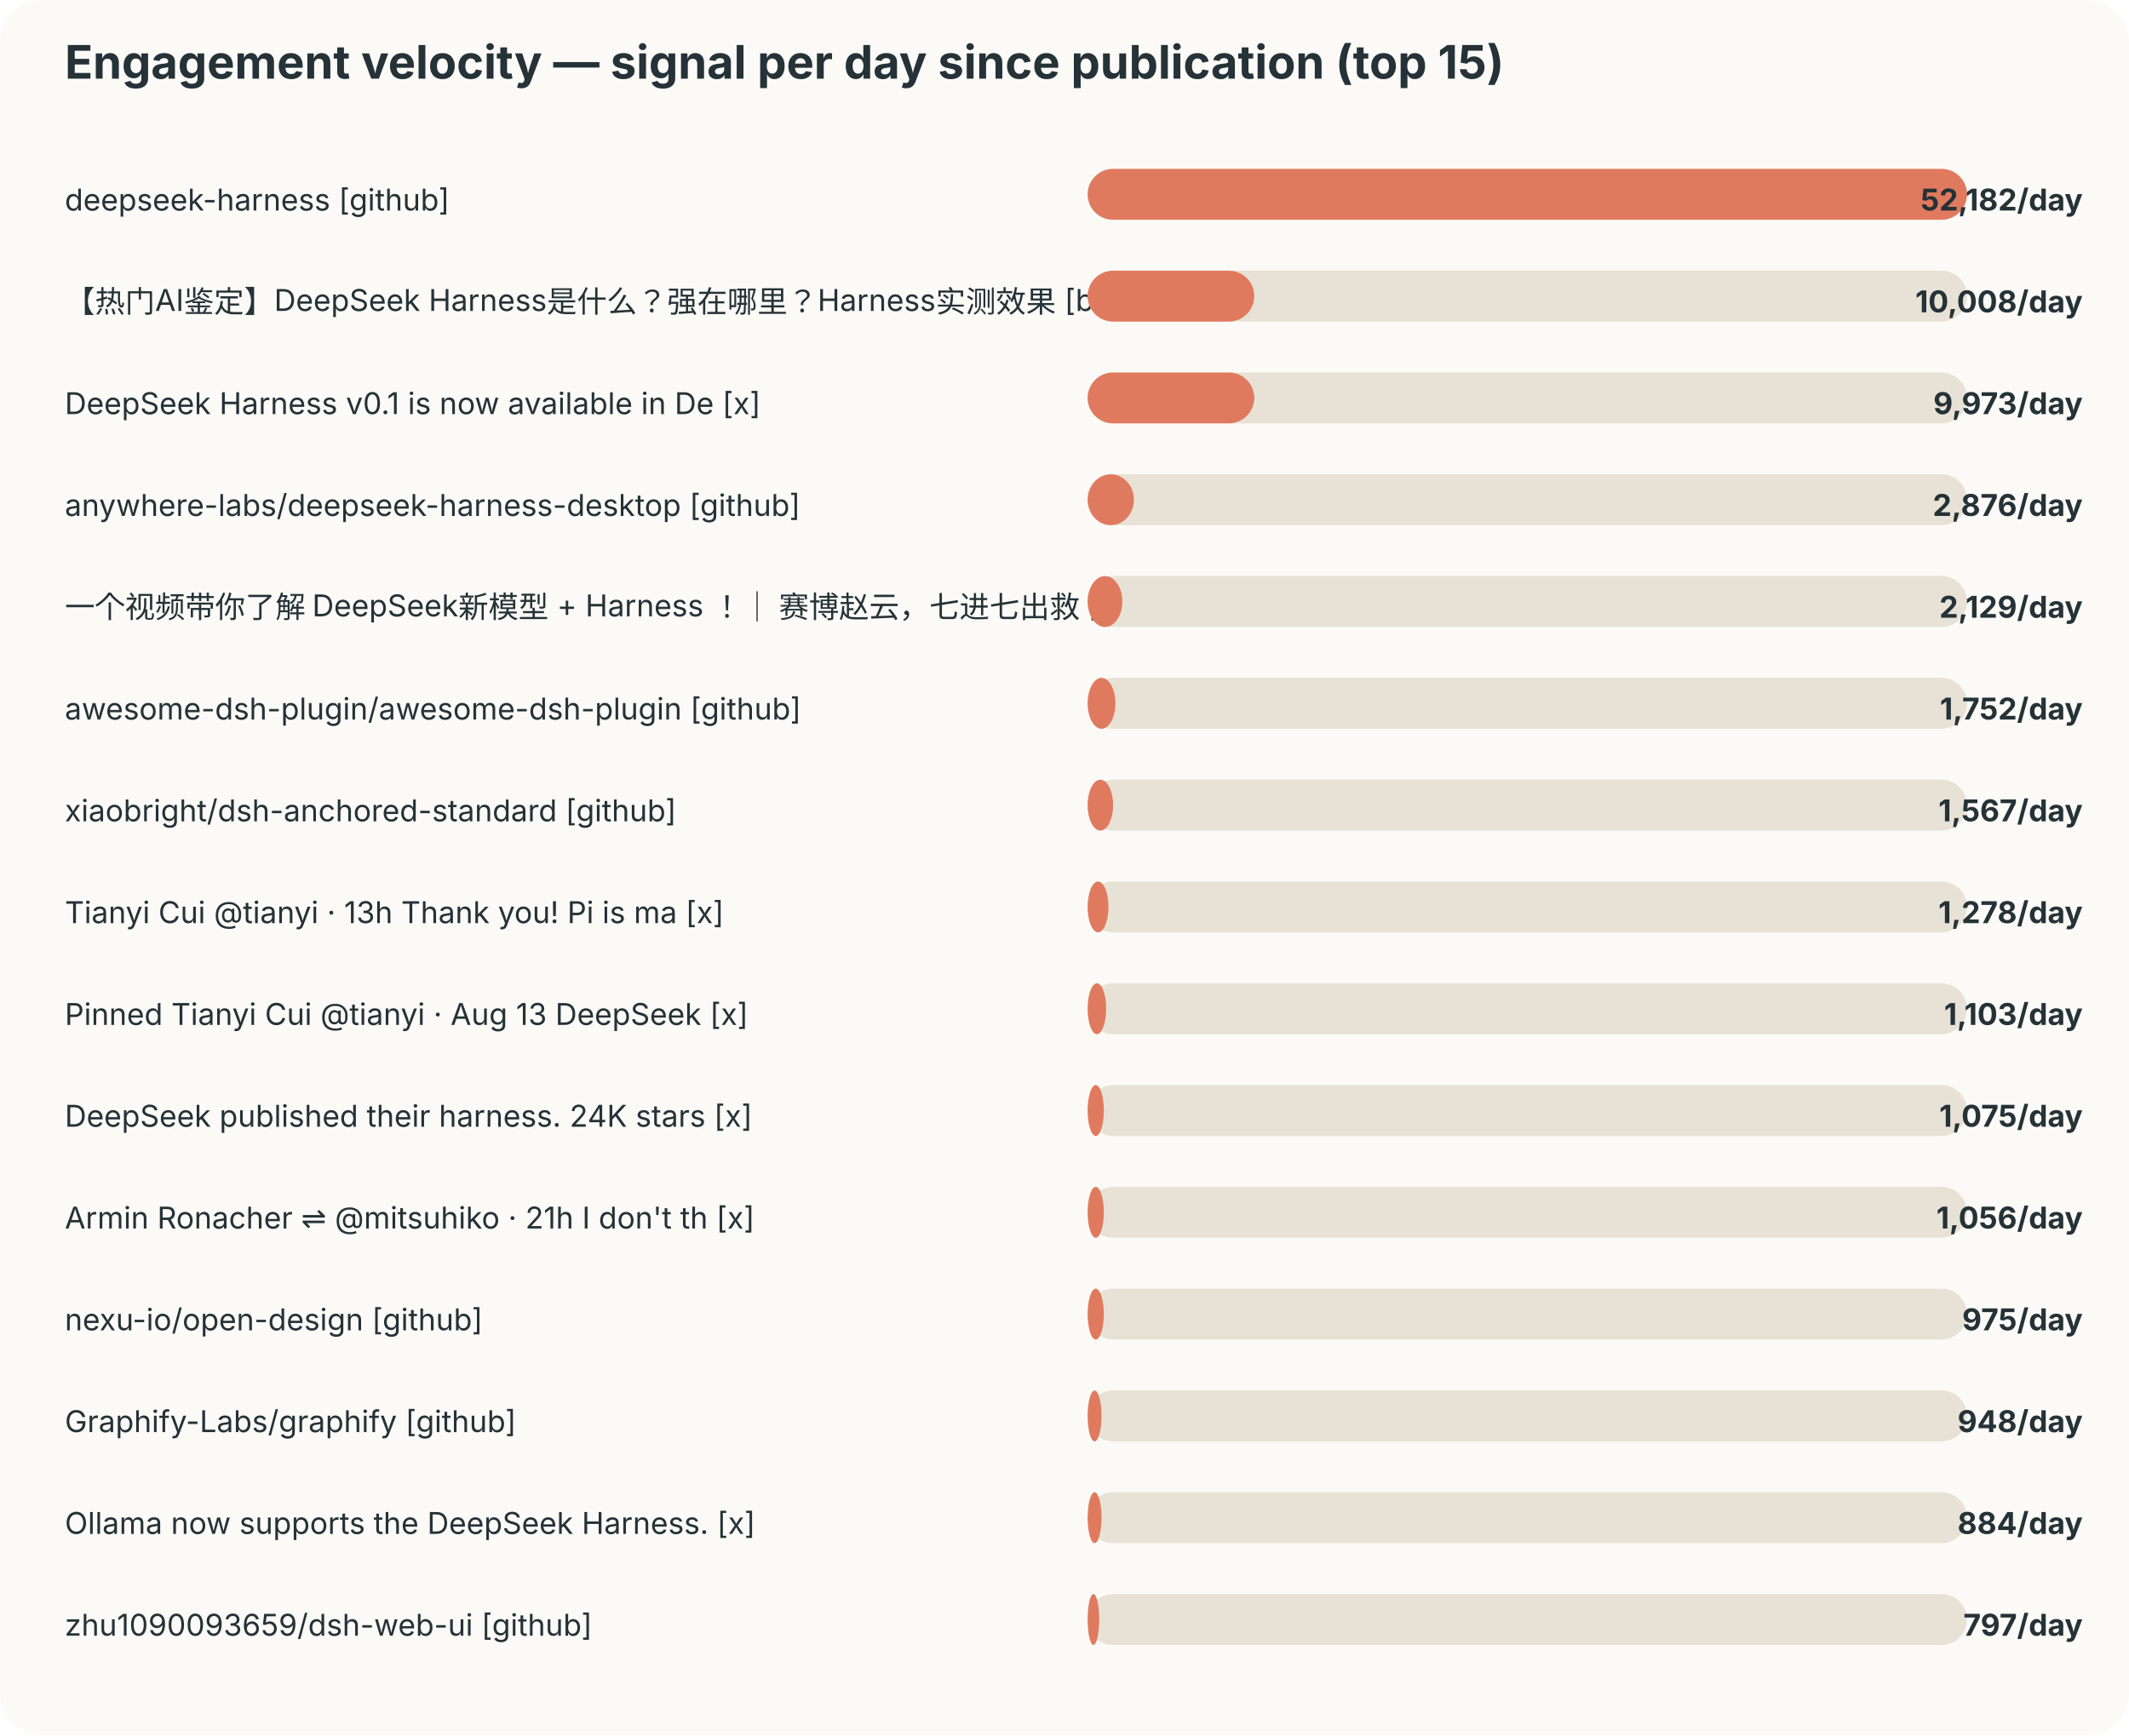
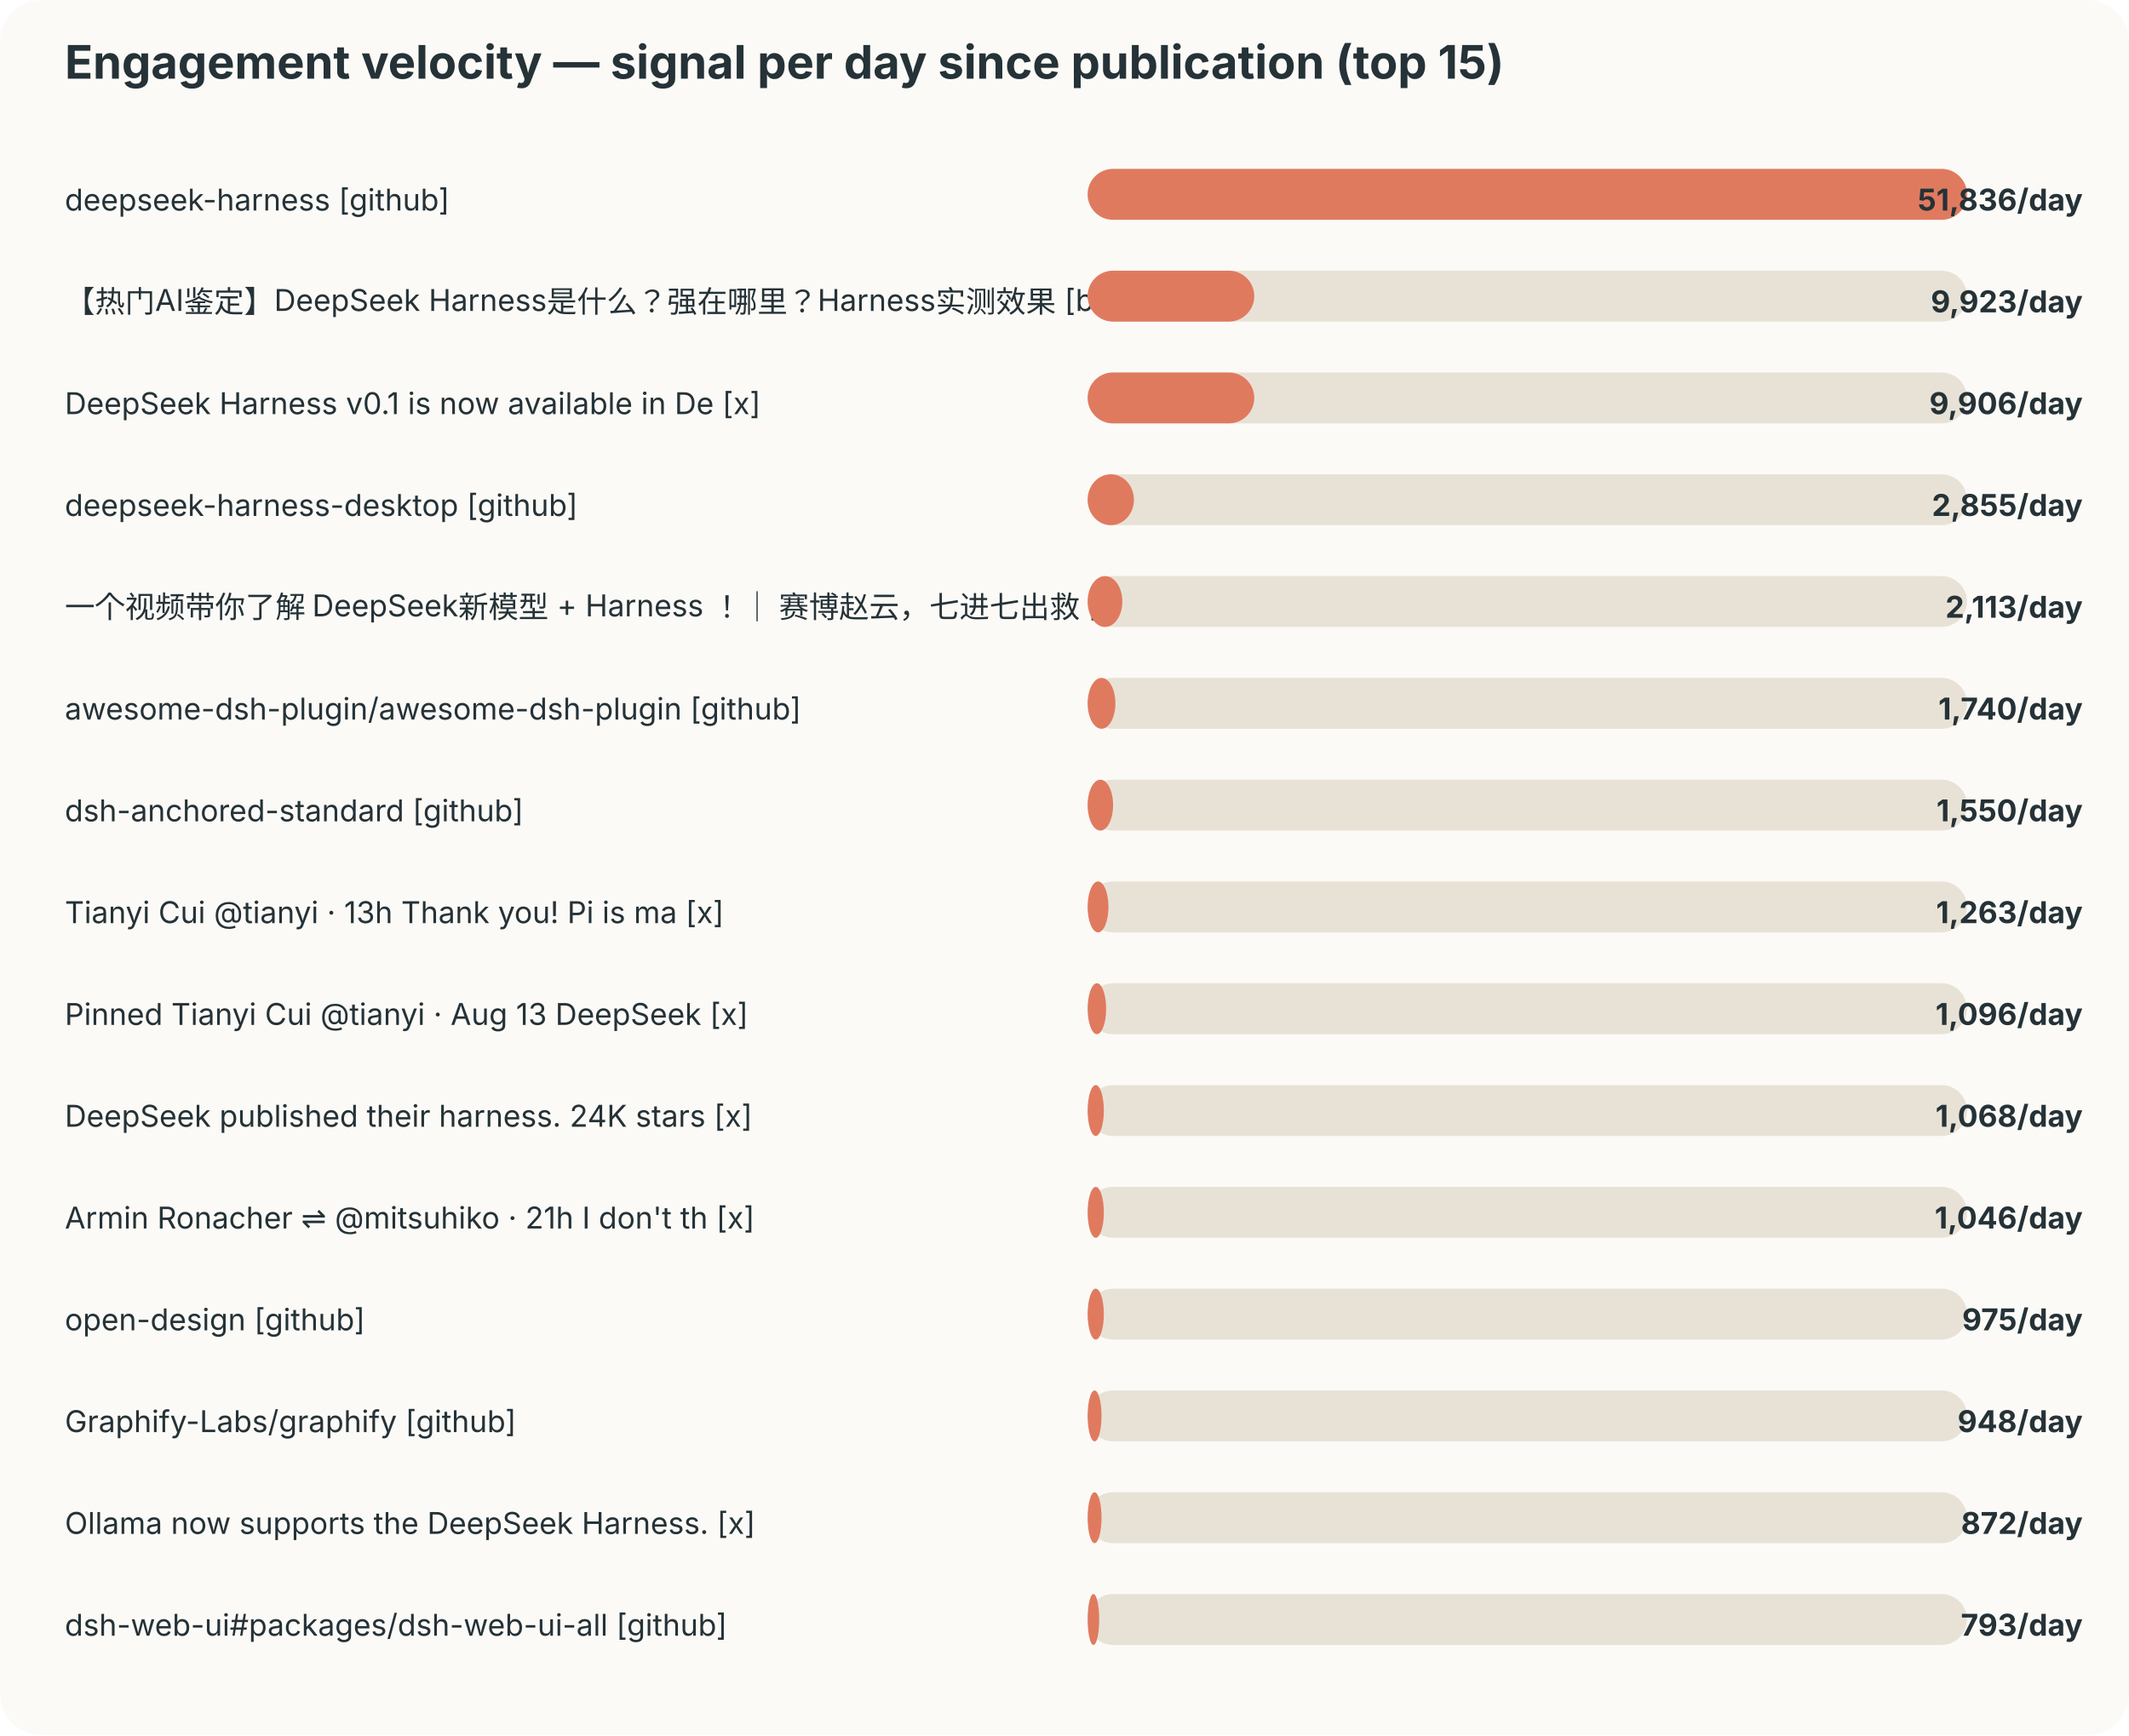
<svg xmlns="http://www.w3.org/2000/svg" width="920" height="750" viewBox="0 0 920 750">
  <style>text{font-family:-apple-system,BlinkMacSystemFont,"Segoe UI",sans-serif;fill:#253237} .muted{fill:#6b7a80;font-size:12px}</style>
  <rect width="100%" height="100%" rx="18" fill="#fbfaf7" />
  <text x="28" y="34" font-size="20" font-weight="700">Engagement velocity — signal per day since publication (top 15)</text>
  <text x="28" y="91" font-size="13">deepseek-harness [github]</text>
  <rect x="470" y="73" width="380" height="22" rx="11" fill="#e8e2d6" />
  <rect x="470" y="73" width="380" height="22" rx="11" fill="#e07a5f" />
-   <text x="900" y="91" text-anchor="end" font-size="13" font-weight="700">52,182/day</text>
+   <text x="900" y="91" text-anchor="end" font-size="13" font-weight="700">51,836/day</text>
  <text x="28" y="135" font-size="13">【热门AI鉴定】DeepSeek Harness是什么？强在哪里？Harness实测效果 [bilibili]</text>
  <rect x="470" y="117" width="380" height="22" rx="11" fill="#e8e2d6" />
  <rect x="470" y="117" width="72" height="22" rx="11" fill="#e07a5f" />
-   <text x="900" y="135" text-anchor="end" font-size="13" font-weight="700">10,008/day</text>
+   <text x="900" y="135" text-anchor="end" font-size="13" font-weight="700">9,923/day</text>
  <text x="28" y="179" font-size="13">DeepSeek Harness v0.1 is now available in De [x]</text>
  <rect x="470" y="161" width="380" height="22" rx="11" fill="#e8e2d6" />
  <rect x="470" y="161" width="72" height="22" rx="11" fill="#e07a5f" />
-   <text x="900" y="179" text-anchor="end" font-size="13" font-weight="700">9,973/day</text>
-   <text x="28" y="223" font-size="13">anywhere-labs/deepseek-harness-desktop [github]</text>
+   <text x="900" y="179" text-anchor="end" font-size="13" font-weight="700">9,906/day</text>
+   <text x="28" y="223" font-size="13">deepseek-harness-desktop [github]</text>
  <rect x="470" y="205" width="380" height="22" rx="11" fill="#e8e2d6" />
  <rect x="470" y="205" width="20" height="22" rx="11" fill="#e07a5f" />
-   <text x="900" y="223" text-anchor="end" font-size="13" font-weight="700">2,876/day</text>
+   <text x="900" y="223" text-anchor="end" font-size="13" font-weight="700">2,855/day</text>
  <text x="28" y="267" font-size="13">一个视频带你了解 DeepSeek新模型 + Harness ！｜ 赛博赵云，七进七出救 [bilibili]</text>
  <rect x="470" y="249" width="380" height="22" rx="11" fill="#e8e2d6" />
  <rect x="470" y="249" width="15" height="22" rx="11" fill="#e07a5f" />
-   <text x="900" y="267" text-anchor="end" font-size="13" font-weight="700">2,129/day</text>
+   <text x="900" y="267" text-anchor="end" font-size="13" font-weight="700">2,113/day</text>
  <text x="28" y="311" font-size="13">awesome-dsh-plugin/awesome-dsh-plugin [github]</text>
  <rect x="470" y="293" width="380" height="22" rx="11" fill="#e8e2d6" />
  <rect x="470" y="293" width="12" height="22" rx="11" fill="#e07a5f" />
-   <text x="900" y="311" text-anchor="end" font-size="13" font-weight="700">1,752/day</text>
-   <text x="28" y="355" font-size="13">xiaobright/dsh-anchored-standard [github]</text>
+   <text x="900" y="311" text-anchor="end" font-size="13" font-weight="700">1,740/day</text>
+   <text x="28" y="355" font-size="13">dsh-anchored-standard [github]</text>
  <rect x="470" y="337" width="380" height="22" rx="11" fill="#e8e2d6" />
  <rect x="470" y="337" width="11" height="22" rx="11" fill="#e07a5f" />
-   <text x="900" y="355" text-anchor="end" font-size="13" font-weight="700">1,567/day</text>
+   <text x="900" y="355" text-anchor="end" font-size="13" font-weight="700">1,550/day</text>
  <text x="28" y="399" font-size="13">Tianyi Cui @tianyi · 13h Thank you! Pi is ma [x]</text>
  <rect x="470" y="381" width="380" height="22" rx="11" fill="#e8e2d6" />
  <rect x="470" y="381" width="9" height="22" rx="11" fill="#e07a5f" />
-   <text x="900" y="399" text-anchor="end" font-size="13" font-weight="700">1,278/day</text>
+   <text x="900" y="399" text-anchor="end" font-size="13" font-weight="700">1,263/day</text>
  <text x="28" y="443" font-size="13">Pinned Tianyi Cui @tianyi · Aug 13 DeepSeek  [x]</text>
  <rect x="470" y="425" width="380" height="22" rx="11" fill="#e8e2d6" />
  <rect x="470" y="425" width="8" height="22" rx="11" fill="#e07a5f" />
-   <text x="900" y="443" text-anchor="end" font-size="13" font-weight="700">1,103/day</text>
+   <text x="900" y="443" text-anchor="end" font-size="13" font-weight="700">1,096/day</text>
  <text x="28" y="487" font-size="13">DeepSeek published their harness. 24K stars  [x]</text>
  <rect x="470" y="469" width="380" height="22" rx="11" fill="#e8e2d6" />
  <rect x="470" y="469" width="7" height="22" rx="11" fill="#e07a5f" />
-   <text x="900" y="487" text-anchor="end" font-size="13" font-weight="700">1,075/day</text>
+   <text x="900" y="487" text-anchor="end" font-size="13" font-weight="700">1,068/day</text>
  <text x="28" y="531" font-size="13">Armin Ronacher ⇌ @mitsuhiko · 21h I don't th [x]</text>
  <rect x="470" y="513" width="380" height="22" rx="11" fill="#e8e2d6" />
  <rect x="470" y="513" width="7" height="22" rx="11" fill="#e07a5f" />
-   <text x="900" y="531" text-anchor="end" font-size="13" font-weight="700">1,056/day</text>
-   <text x="28" y="575" font-size="13">nexu-io/open-design [github]</text>
+   <text x="900" y="531" text-anchor="end" font-size="13" font-weight="700">1,046/day</text>
+   <text x="28" y="575" font-size="13">open-design [github]</text>
  <rect x="470" y="557" width="380" height="22" rx="11" fill="#e8e2d6" />
  <rect x="470" y="557" width="7" height="22" rx="11" fill="#e07a5f" />
  <text x="900" y="575" text-anchor="end" font-size="13" font-weight="700">975/day</text>
  <text x="28" y="619" font-size="13">Graphify-Labs/graphify [github]</text>
  <rect x="470" y="601" width="380" height="22" rx="11" fill="#e8e2d6" />
  <rect x="470" y="601" width="6" height="22" rx="11" fill="#e07a5f" />
  <text x="900" y="619" text-anchor="end" font-size="13" font-weight="700">948/day</text>
  <text x="28" y="663" font-size="13">Ollama now supports the DeepSeek Harness. [x]</text>
  <rect x="470" y="645" width="380" height="22" rx="11" fill="#e8e2d6" />
  <rect x="470" y="645" width="6" height="22" rx="11" fill="#e07a5f" />
-   <text x="900" y="663" text-anchor="end" font-size="13" font-weight="700">884/day</text>
-   <text x="28" y="707" font-size="13">zhu1090093659/dsh-web-ui [github]</text>
+   <text x="900" y="663" text-anchor="end" font-size="13" font-weight="700">872/day</text>
+   <text x="28" y="707" font-size="13">dsh-web-ui#packages/dsh-web-ui-all [github]</text>
  <rect x="470" y="689" width="380" height="22" rx="11" fill="#e8e2d6" />
  <rect x="470" y="689" width="5" height="22" rx="11" fill="#e07a5f" />
-   <text x="900" y="707" text-anchor="end" font-size="13" font-weight="700">797/day</text>
+   <text x="900" y="707" text-anchor="end" font-size="13" font-weight="700">793/day</text>
</svg>
